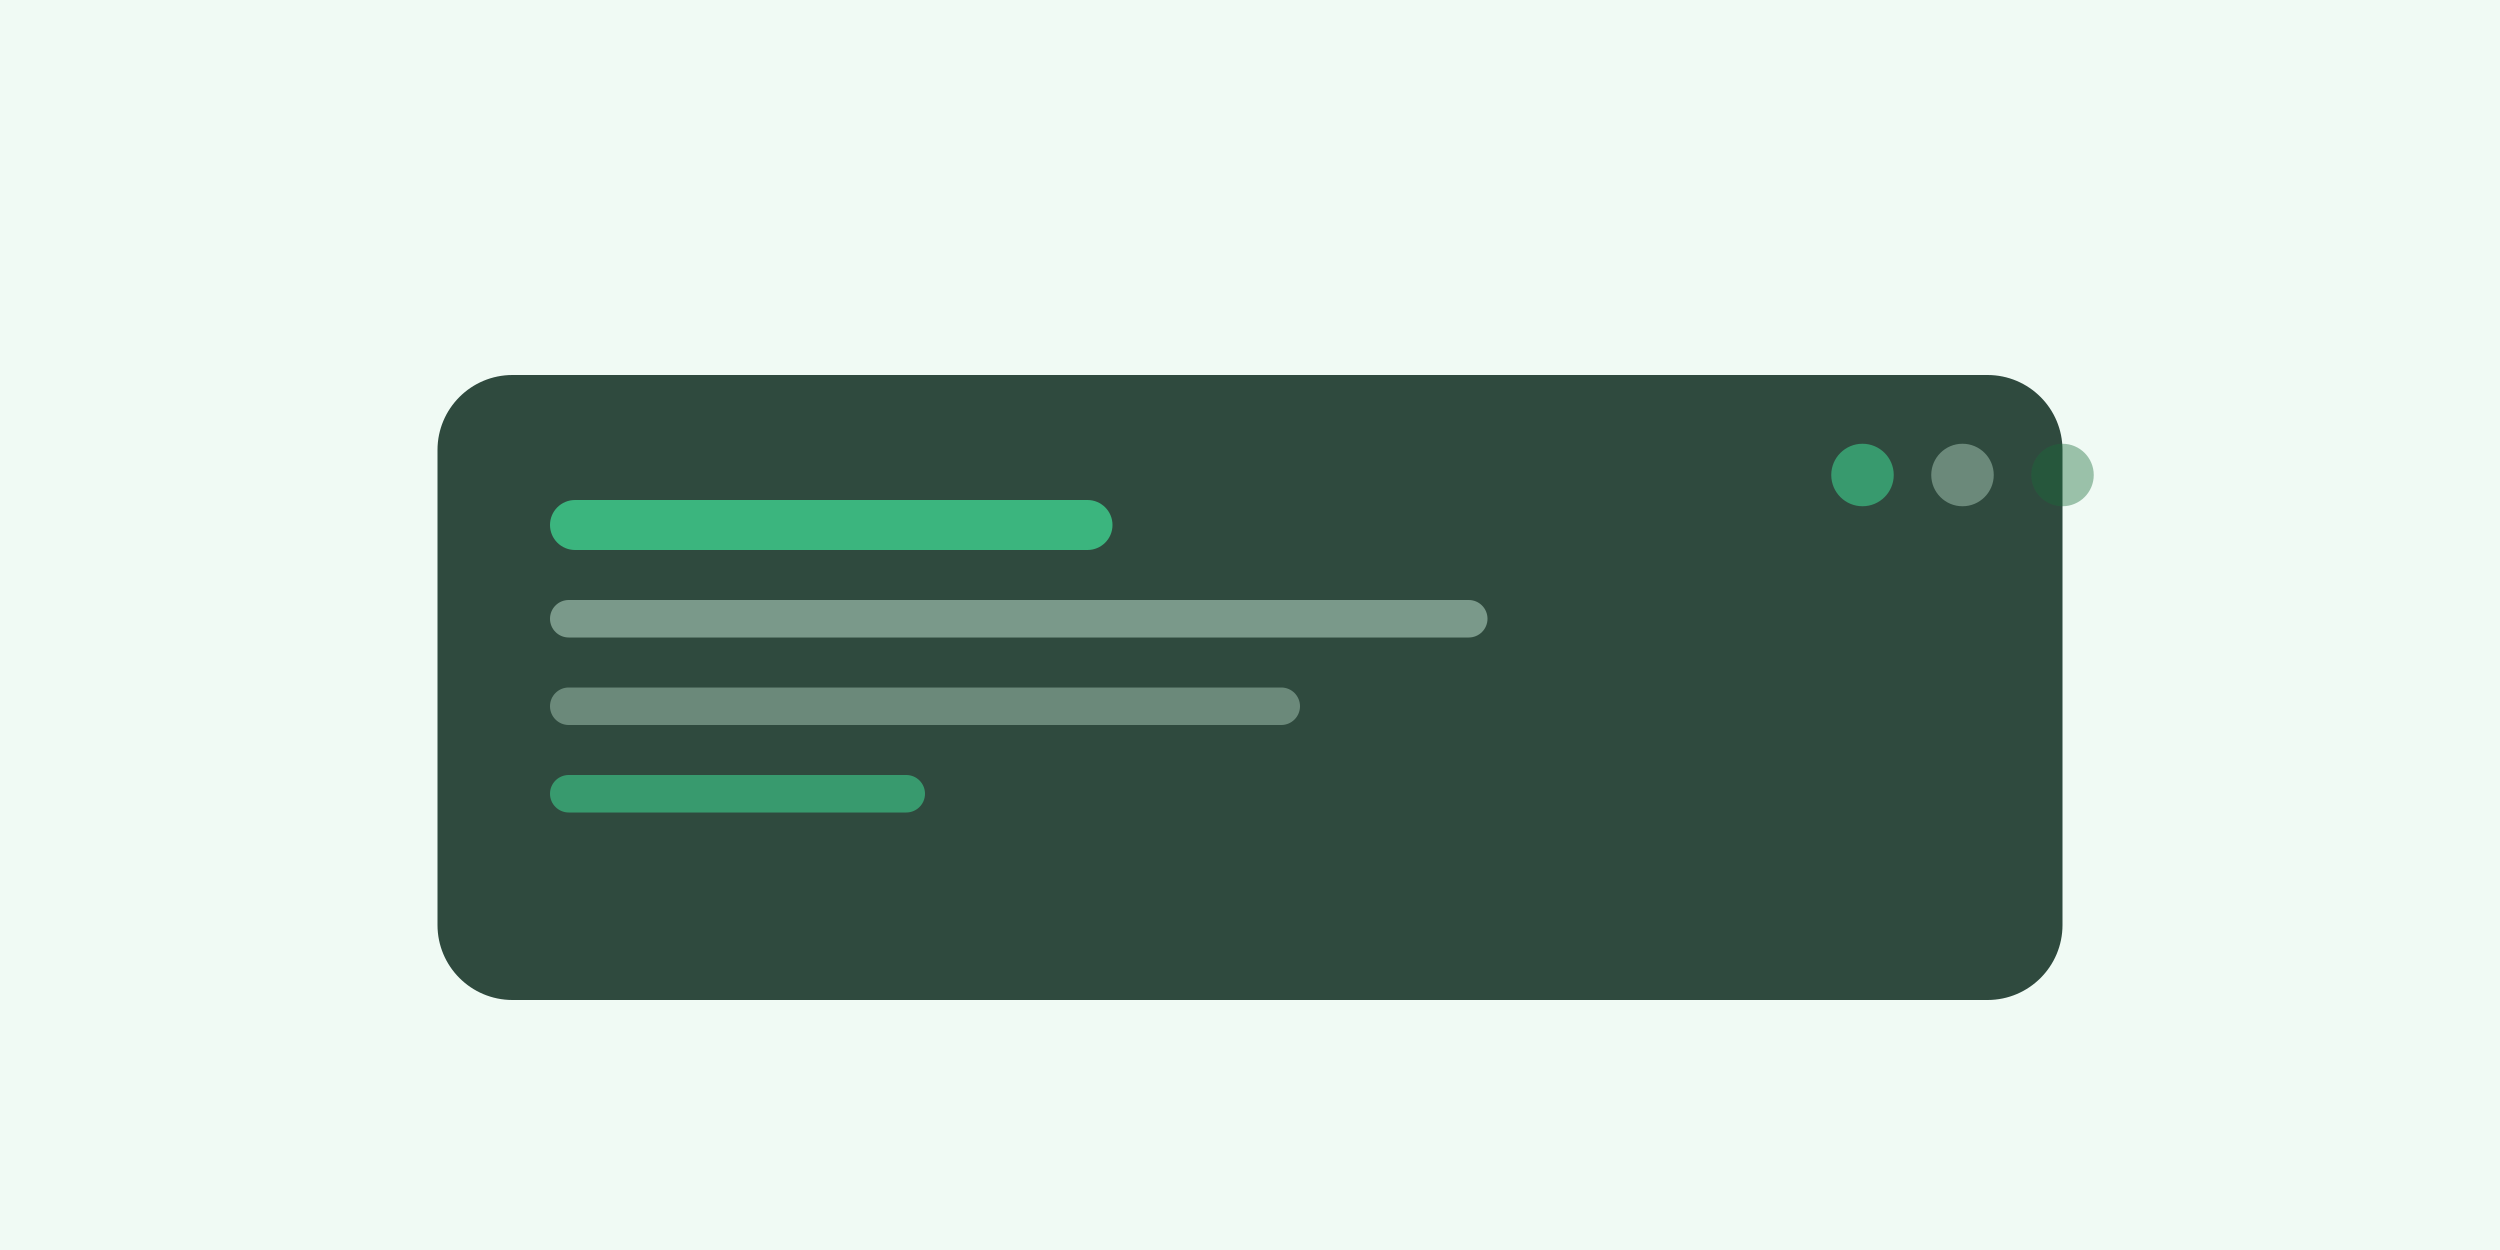
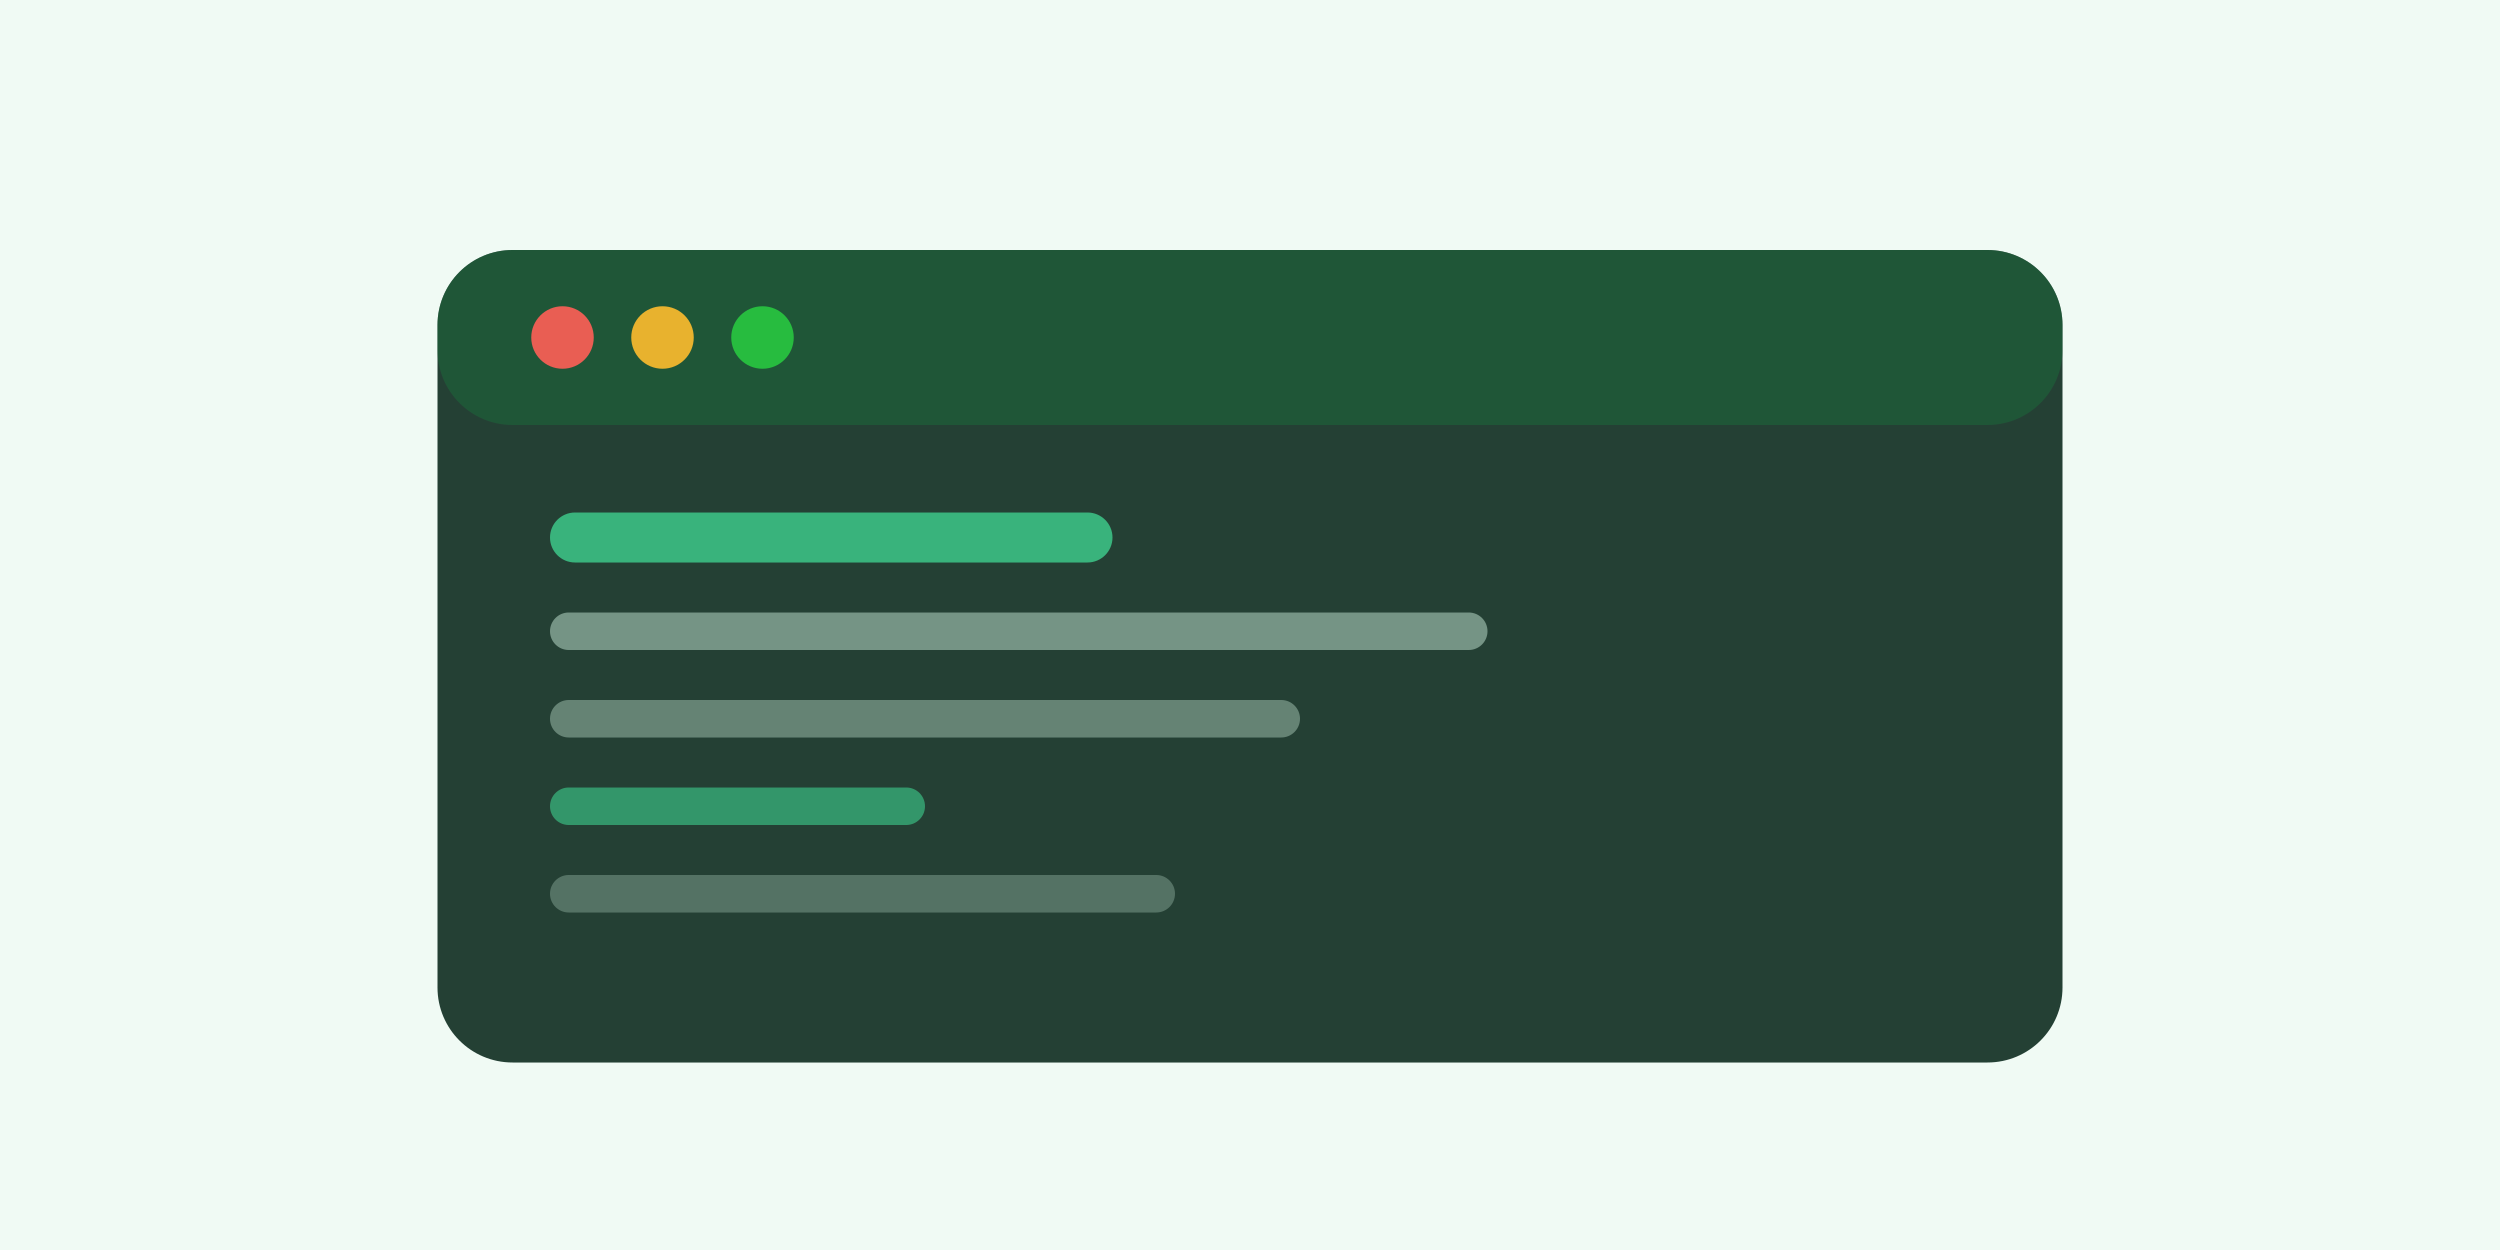
<svg xmlns="http://www.w3.org/2000/svg" width="400" height="200" viewBox="0 0 400 200" fill="none">
  <rect width="400" height="200" fill="#f0faf4" />
-   <rect x="70" y="60" width="260" height="100" rx="12" fill="#0d2b1f" opacity="0.85" />
-   <rect x="88" y="80" width="90" height="8" rx="4" fill="#3ecf8e" opacity="0.8" />
-   <rect x="88" y="96" width="150" height="6" rx="3" fill="#c6e8d5" opacity="0.5" />
-   <rect x="88" y="110" width="120" height="6" rx="3" fill="#c6e8d5" opacity="0.4" />
-   <rect x="88" y="124" width="60" height="6" rx="3" fill="#3ecf8e" opacity="0.6" />
-   <circle cx="298" cy="76" r="5" fill="#3ecf8e" opacity="0.6" />
-   <circle cx="314" cy="76" r="5" fill="#c6e8d5" opacity="0.4" />
-   <circle cx="330" cy="76" r="5" fill="#1a6b3a" opacity="0.4" />
+   <rect x="70" y="40" width="260" height="130" rx="12" fill="#0d2b1f" opacity="0.9" />
+   <rect x="70" y="40" width="260" height="28" rx="12" fill="#1a6b3a" opacity="0.5" />
+   <circle cx="90" cy="54" r="5" fill="#ff5f57" opacity="0.9" />
+   <circle cx="106" cy="54" r="5" fill="#febc2e" opacity="0.9" />
+   <circle cx="122" cy="54" r="5" fill="#28c840" opacity="0.9" />
+   <rect x="88" y="82" width="90" height="8" rx="4" fill="#3ecf8e" opacity="0.8" />
+   <rect x="88" y="98" width="150" height="6" rx="3" fill="#c6e8d5" opacity="0.5" />
+   <rect x="88" y="112" width="120" height="6" rx="3" fill="#c6e8d5" opacity="0.4" />
+   <rect x="88" y="126" width="60" height="6" rx="3" fill="#3ecf8e" opacity="0.6" />
+   <rect x="88" y="140" width="100" height="6" rx="3" fill="#c6e8d5" opacity="0.3" />
</svg>
